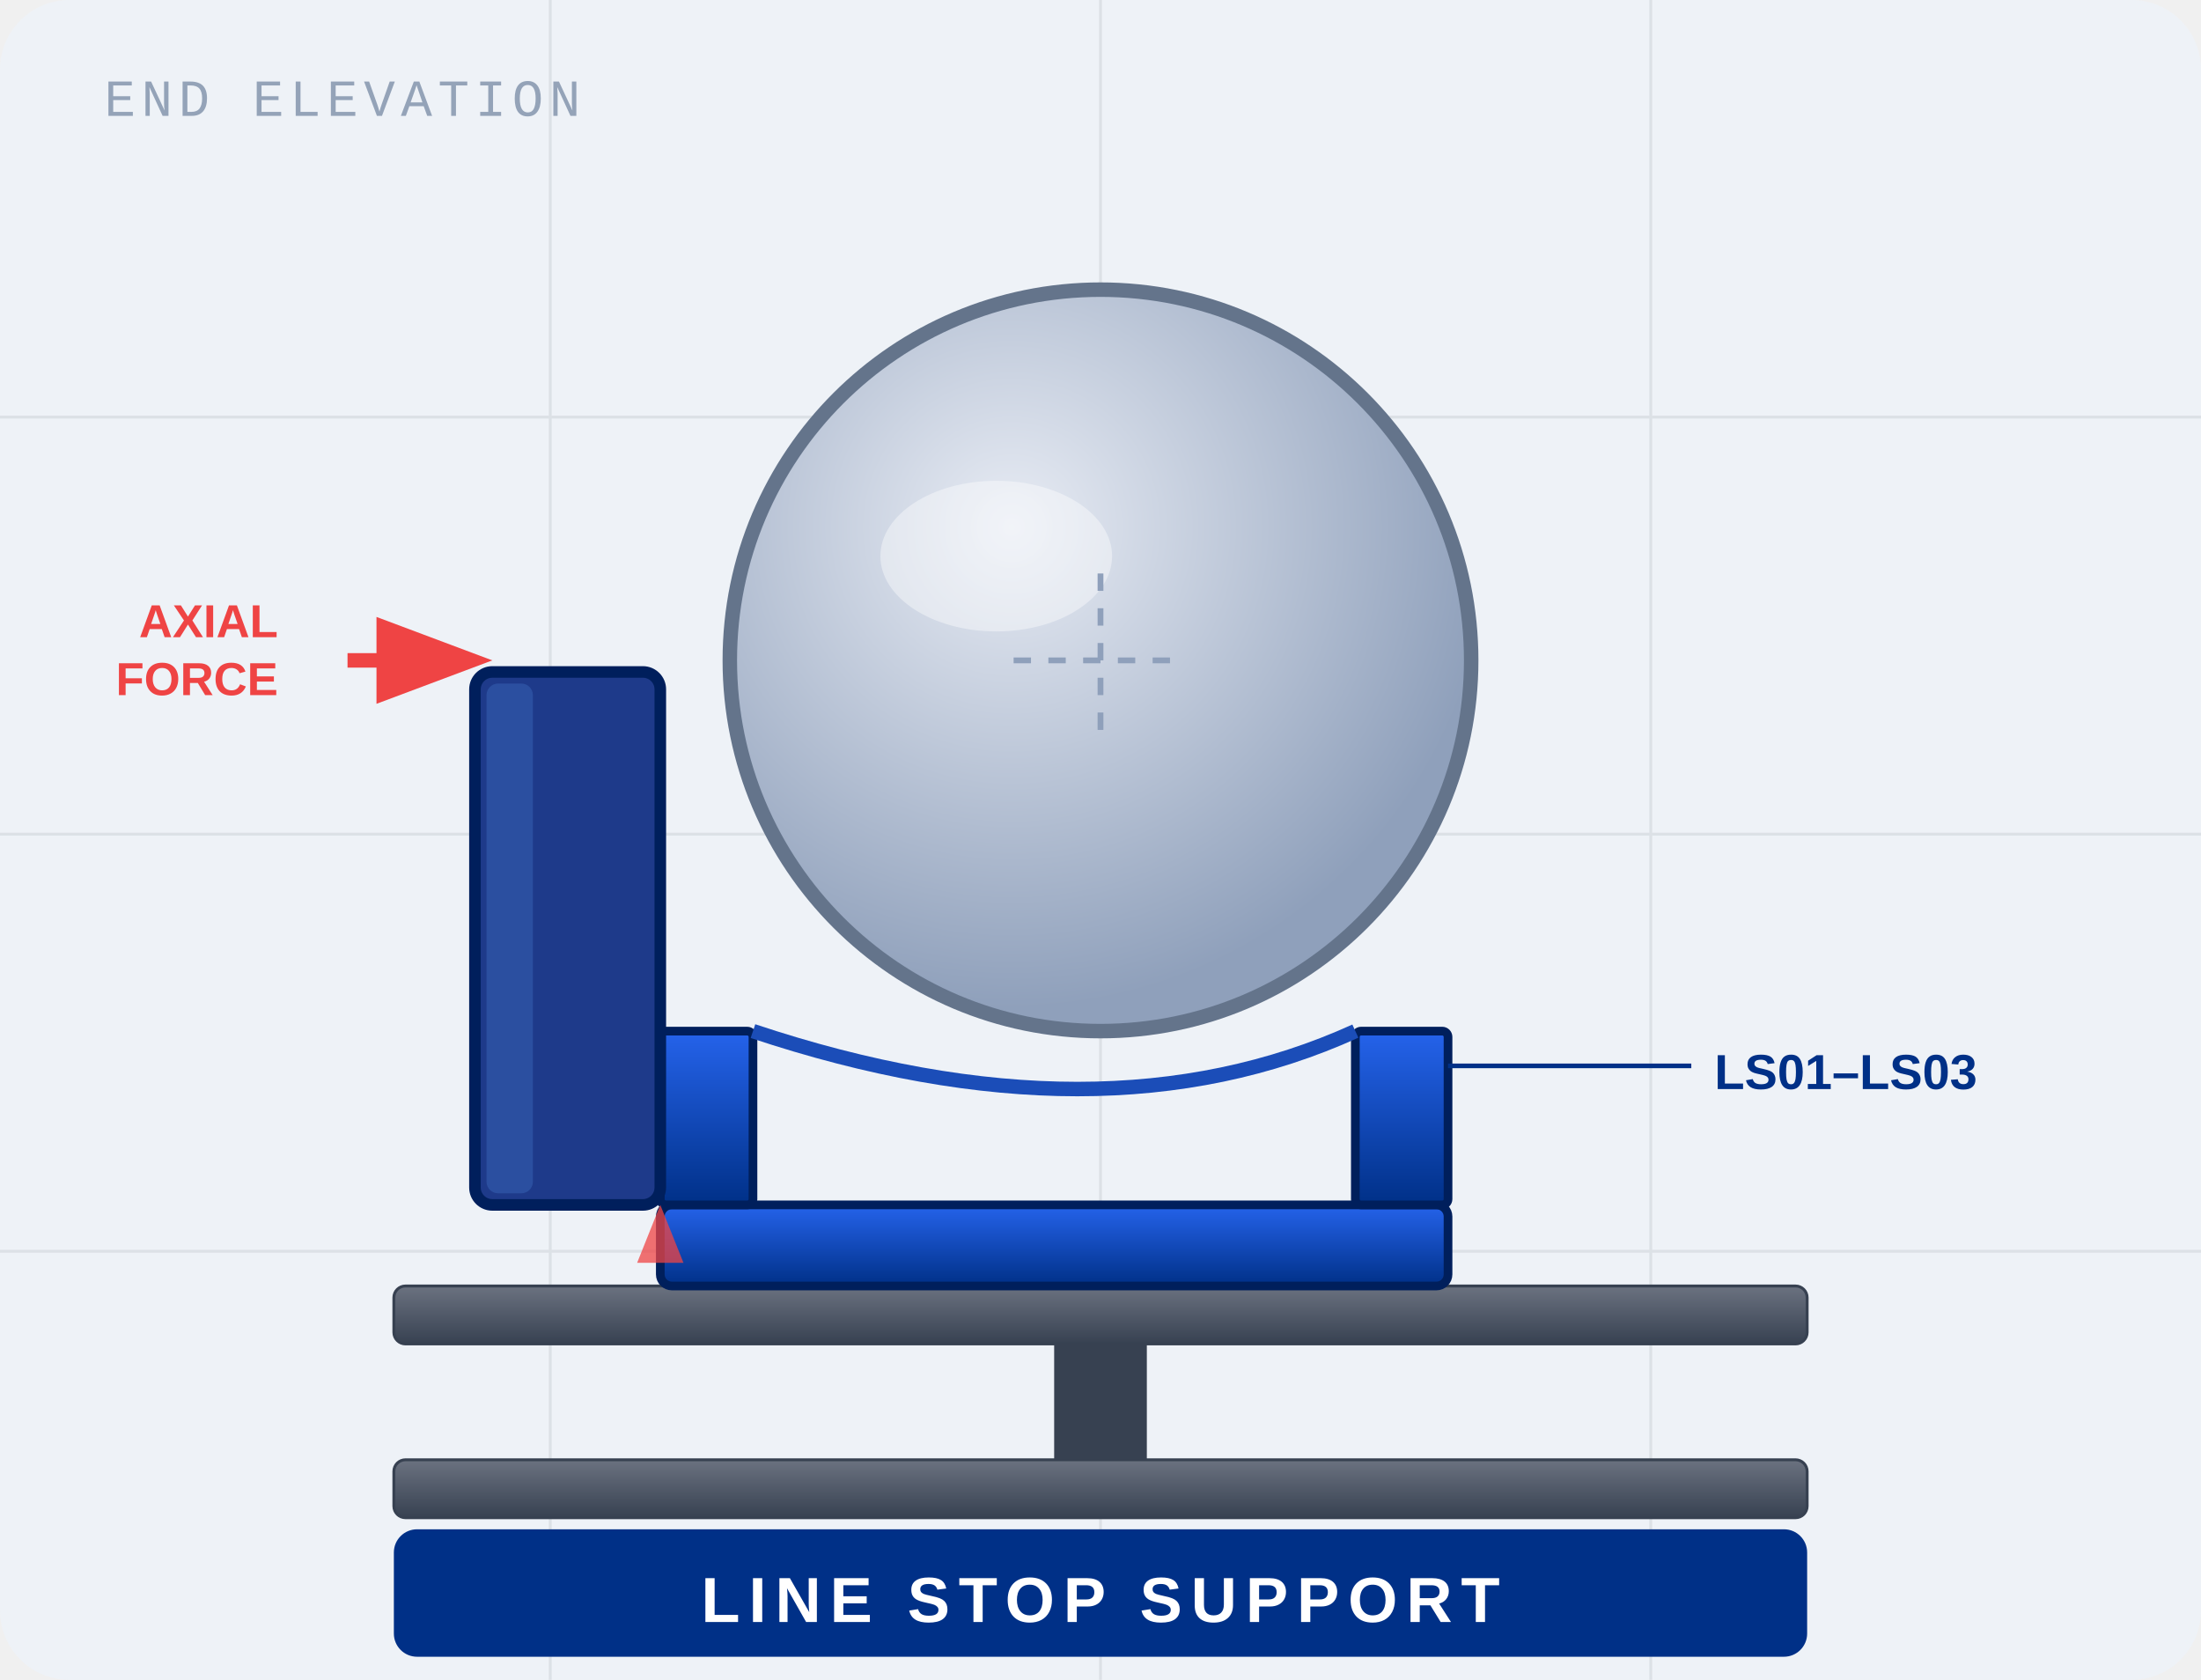
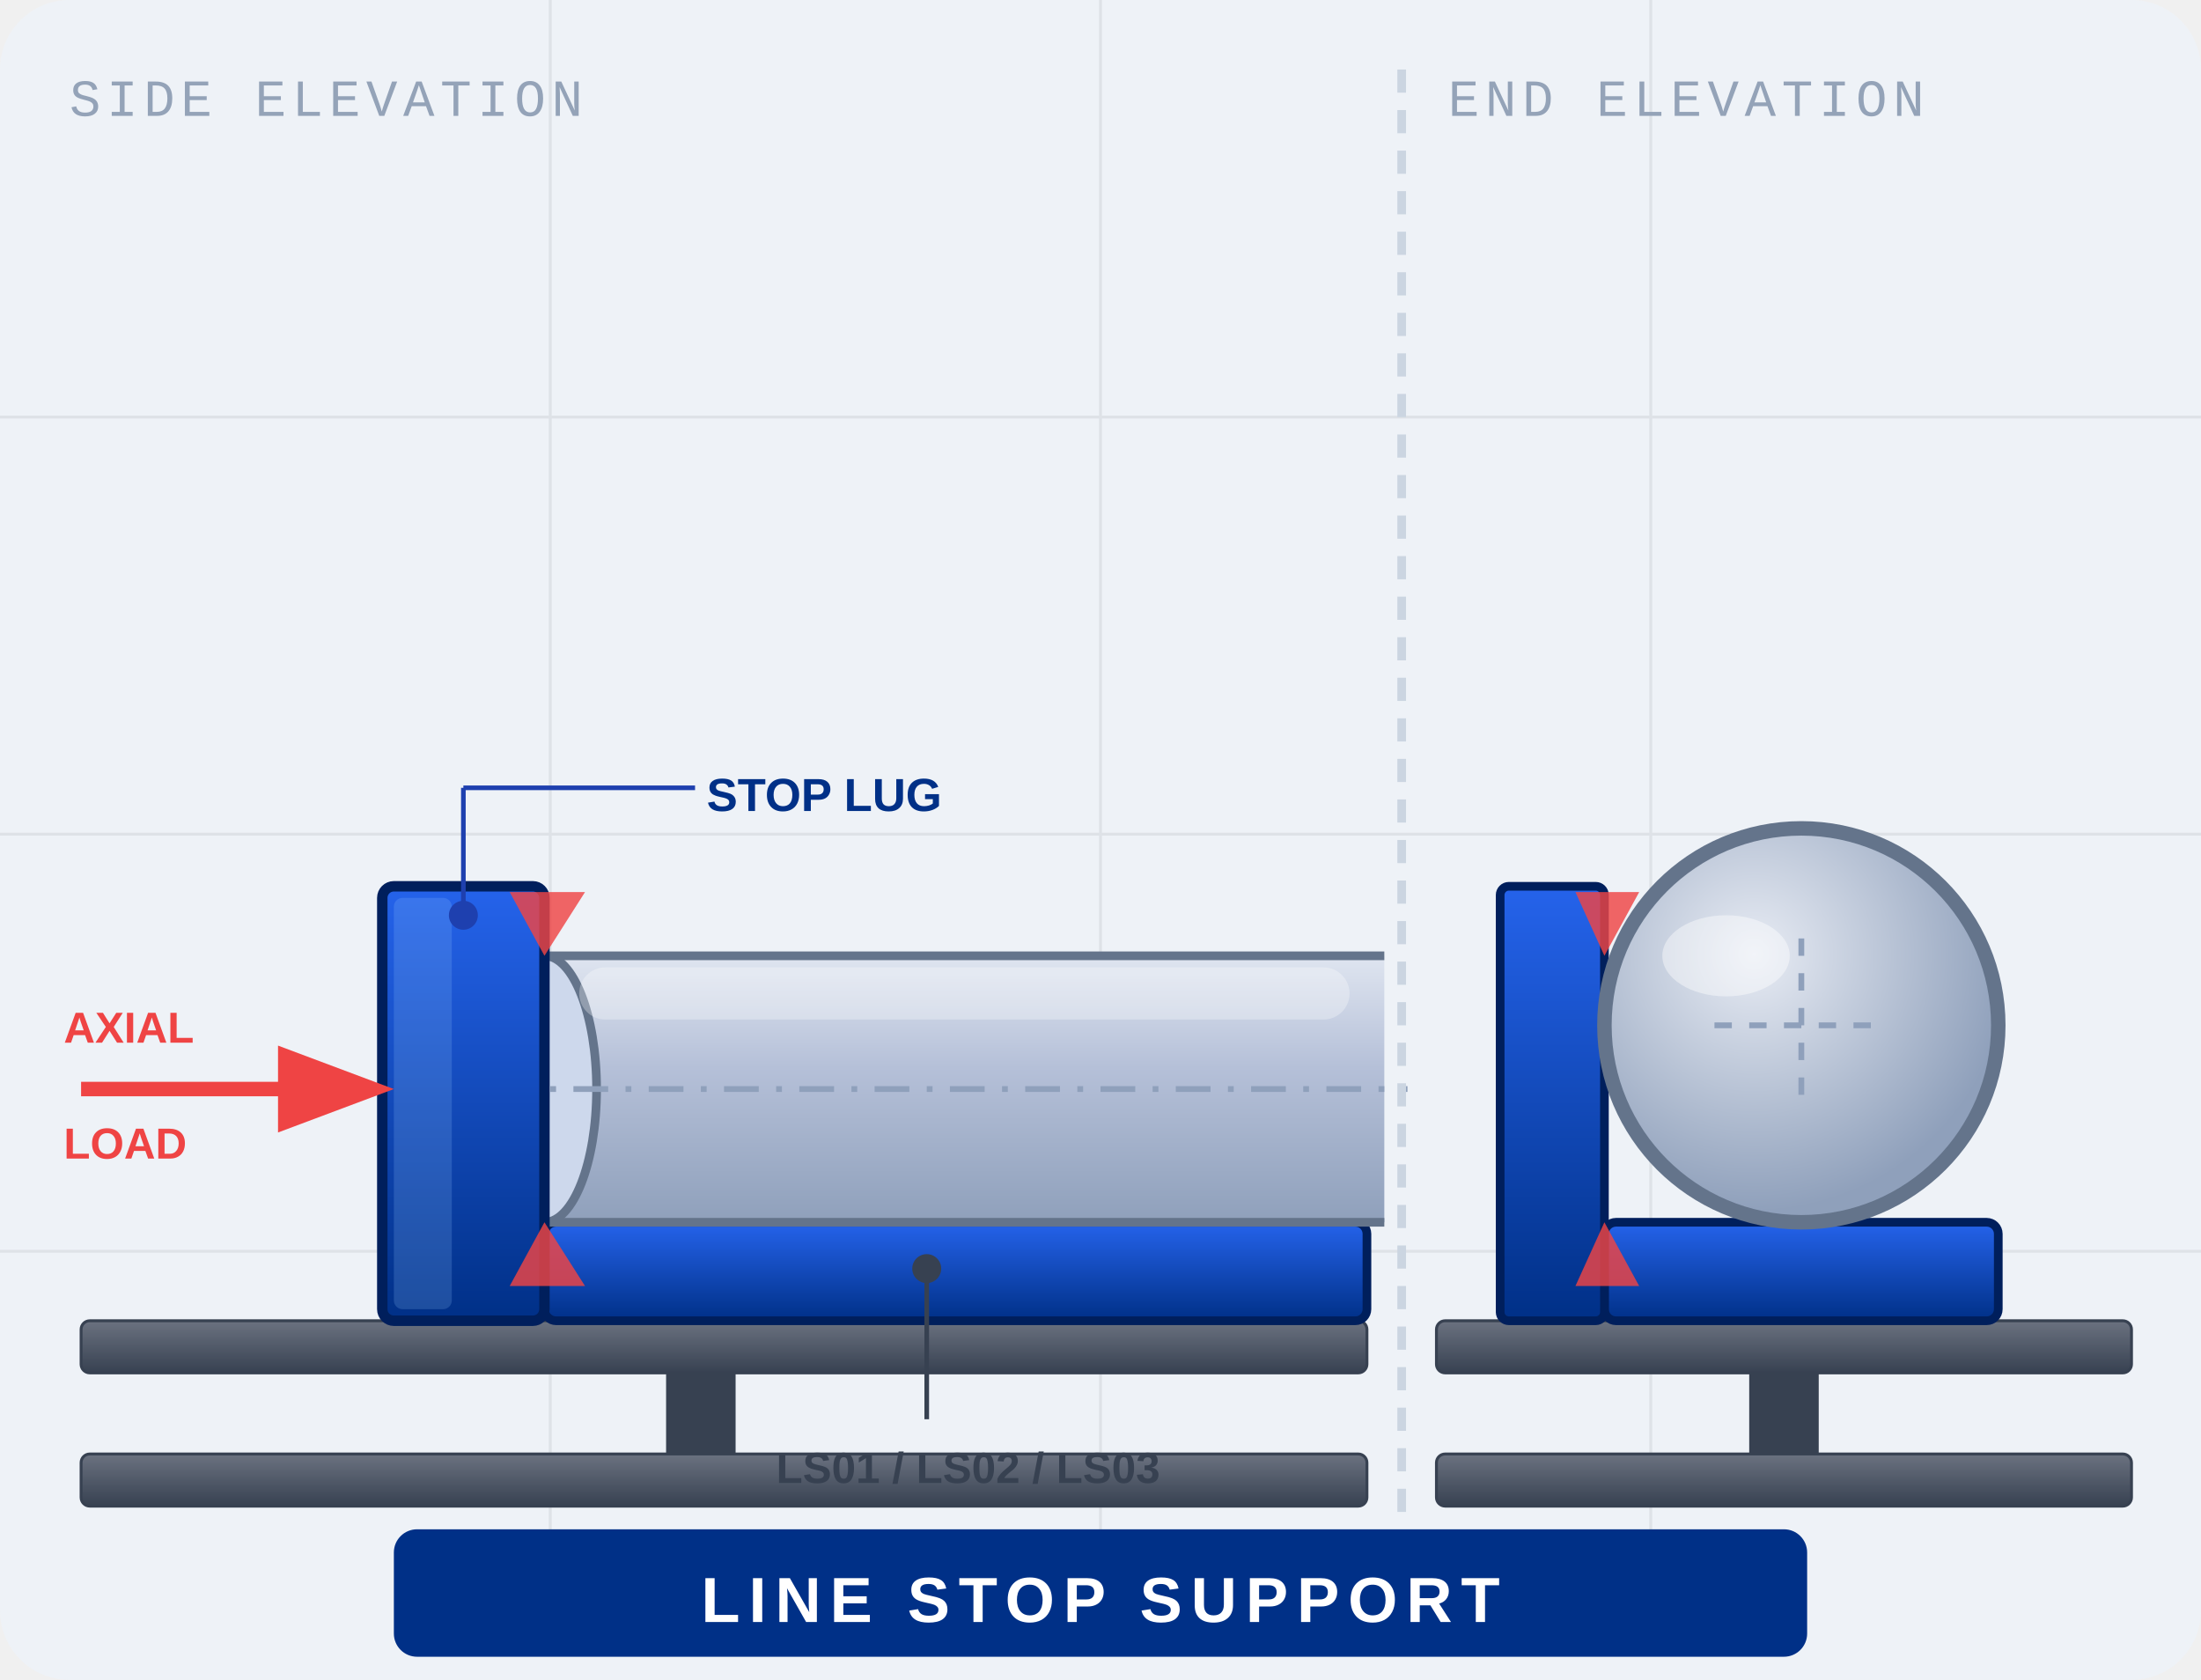
<svg xmlns="http://www.w3.org/2000/svg" viewBox="0 0 380 290">
  <defs>
    <radialGradient id="pg" cx="38%" cy="32%" r="65%">
      <stop offset="0%" stop-color="#E8ECF4" />
      <stop offset="100%" stop-color="#8FA0BB" />
    </radialGradient>
+     <linearGradient id="ps" x1="0" y1="0" x2="0" y2="1">
+       <stop offset="0%" stop-color="#DFE5F0" />
+       <stop offset="42%" stop-color="#B5C0D8" />
+       <stop offset="100%" stop-color="#8FA0BB" />
+     </linearGradient>
    <linearGradient id="sg" x1="0" y1="0" x2="0" y2="1">
      <stop offset="0%" stop-color="#6B7280" />
      <stop offset="100%" stop-color="#374151" />
    </linearGradient>
-     <linearGradient id="stop_g" x1="0" y1="0" x2="0" y2="1">
+     <linearGradient id="bl" x1="0" y1="0" x2="0" y2="1">
      <stop offset="0%" stop-color="#2563EB" />
      <stop offset="100%" stop-color="#003087" />
    </linearGradient>
-     <marker id="force_arr" markerWidth="8" markerHeight="8" refX="6" refY="3" orient="auto">
+     <marker id="farr" markerWidth="8" markerHeight="8" refX="6" refY="3" orient="auto">
      <path d="M0,0 L0,6 L8,3 z" fill="#EF4444" />
    </marker>
  </defs>
  <rect width="380" height="290" fill="#EEF2F7" rx="12" />
-   <g stroke="#D1D5DB" stroke-width="0.5" opacity="0.6">
+   <g stroke="#D1D5DB" stroke-width="0.5" opacity="0.55">
    <line x1="0" y1="72" x2="380" y2="72" />
    <line x1="0" y1="144" x2="380" y2="144" />
    <line x1="0" y1="216" x2="380" y2="216" />
-     <line x1="95" y1="0" x2="95" y2="290" />
-     <line x1="190" y1="0" x2="190" y2="290" />
-     <line x1="285" y1="0" x2="285" y2="290" />
+     <line x1="95" y1="0" x2="95" y2="270" />
+     <line x1="190" y1="0" x2="190" y2="270" />
+     <line x1="285" y1="0" x2="285" y2="270" />
  </g>
-   <text x="18" y="20" font-family="'Courier New',monospace" font-size="9" fill="#94A3B8" letter-spacing="1">END ELEVATION</text>
-   <rect x="68" y="222" width="244" height="10" rx="2" fill="url(#sg)" stroke="#374151" stroke-width="0.5" />
-   <rect x="182" y="232" width="16" height="20" fill="#374151" />
-   <rect x="68" y="252" width="244" height="10" rx="2" fill="url(#sg)" stroke="#374151" stroke-width="0.5" />
-   <rect x="114" y="208" width="136" height="14" rx="2" fill="url(#stop_g)" stroke="#001F5C" stroke-width="1.5" />
-   <rect x="114" y="178" width="16" height="30" rx="1" fill="url(#stop_g)" stroke="#001F5C" stroke-width="1.5" />
-   <rect x="234" y="178" width="16" height="30" rx="1" fill="url(#stop_g)" stroke="#001F5C" stroke-width="1.5" />
-   <path d="M 130,178 Q 190,198 234,178" fill="none" stroke="#1B4DB8" stroke-width="2.5" />
-   <rect x="82" y="116" width="32" height="92" rx="3" fill="#1E3A8A" stroke="#001F5C" stroke-width="2" />
-   <rect x="84" y="118" width="8" height="88" rx="2" fill="rgba(96,165,250,0.2)" />
-   <polygon points="114,208 110,218 118,218" fill="#EF4444" opacity="0.75" />
-   <circle cx="190" cy="114" r="64" fill="url(#pg)" stroke="#64748B" stroke-width="2.5" />
-   <ellipse cx="172" cy="96" rx="20" ry="13" fill="rgba(255,255,255,0.4)" />
-   <line x1="190" y1="99" x2="190" y2="129" stroke="#8FA0BB" stroke-width="1" stroke-dasharray="3,3" />
-   <line x1="175" y1="114" x2="205" y2="114" stroke="#8FA0BB" stroke-width="1" stroke-dasharray="3,3" />
-   <line x1="60" y1="114" x2="80" y2="114" stroke="#EF4444" stroke-width="2.5" marker-end="url(#force_arr)" />
-   <text x="24" y="110" font-family="'Arial',sans-serif" font-size="8" fill="#EF4444" font-weight="700">AXIAL</text>
-   <text x="20" y="120" font-family="'Arial',sans-serif" font-size="8" fill="#EF4444" font-weight="700">FORCE</text>
-   <text x="296" y="188" font-family="'Arial',sans-serif" font-size="8.5" fill="#003087" font-weight="700">LS01–LS03</text>
-   <line x1="250" y1="184" x2="292" y2="184" stroke="#003087" stroke-width="0.8" />
+   <text x="12" y="20" font-family="'Courier New',monospace" font-size="9" fill="#94A3B8" letter-spacing="1">SIDE ELEVATION</text>
+   <rect x="14" y="228" width="222" height="9" rx="1.5" fill="url(#sg)" stroke="#374151" stroke-width="0.5" />
+   <rect x="115" y="237" width="12" height="14" fill="#374151" />
+   <rect x="14" y="251" width="222" height="9" rx="1.5" fill="url(#sg)" stroke="#374151" stroke-width="0.5" />
+   <rect x="94" y="211" width="142" height="17" rx="2" fill="url(#bl)" stroke="#001F5C" stroke-width="1.5" />
+   <rect x="94" y="165" width="145" height="46" fill="url(#ps)" />
+   <line x1="94" y1="165" x2="239" y2="165" stroke="#64748B" stroke-width="1.5" />
+   <line x1="94" y1="211" x2="239" y2="211" stroke="#64748B" stroke-width="1.5" />
+   <ellipse cx="94" cy="188" rx="9" ry="23" fill="#CDD8EC" stroke="#64748B" stroke-width="1.5" />
+   <line x1="60" y1="188" x2="243" y2="188" stroke="#8FA0BB" stroke-width="1" stroke-dasharray="6,3,1,3" />
+   <rect x="100" y="167" width="133" height="9" rx="4.5" fill="rgba(255,255,255,0.30)" />
+   <rect x="66" y="153" width="28" height="75" rx="2" fill="url(#bl)" stroke="#001F5C" stroke-width="1.8" />
+   <rect x="68" y="155" width="10" height="71" rx="1.5" fill="rgba(147,197,253,0.20)" />
+   <polygon points="94,211  88,222  101,222" fill="#EF4444" opacity="0.82" />
+   <polygon points="94,165  88,154  101,154" fill="#EF4444" opacity="0.82" />
+   <line x1="14" y1="188" x2="63" y2="188" stroke="#EF4444" stroke-width="2.5" marker-end="url(#farr)" />
+   <text x="11" y="180" font-family="'Arial',sans-serif" font-size="7.5" fill="#EF4444" font-weight="700">AXIAL</text>
+   <text x="11" y="200" font-family="'Arial',sans-serif" font-size="7.5" fill="#EF4444" font-weight="700">LOAD</text>
+   <circle cx="80" cy="158" r="2.5" fill="#1E40AF" />
+   <line x1="80" y1="158" x2="80" y2="136" stroke="#1E40AF" stroke-width="0.8" />
+   <line x1="80" y1="136" x2="120" y2="136" stroke="#1E40AF" stroke-width="0.8" />
+   <text x="122" y="140" font-family="'Arial',sans-serif" font-size="8" fill="#003087" font-weight="700">STOP LUG</text>
+   <circle cx="160" cy="219" r="2.5" fill="#374151" />
+   <line x1="160" y1="219" x2="160" y2="245" stroke="#374151" stroke-width="0.8" />
+   <text x="134" y="256" font-family="'Arial',sans-serif" font-size="7.5" fill="#374151" font-weight="600">LS01 / LS02 / LS03</text>
+   <line x1="242" y1="12" x2="242" y2="262" stroke="#CBD5E1" stroke-width="1.5" stroke-dasharray="4,3" />
+   <text x="250" y="20" font-family="'Courier New',monospace" font-size="9" fill="#94A3B8" letter-spacing="1">END ELEVATION</text>
+   <rect x="248" y="228" width="120" height="9" rx="1.5" fill="url(#sg)" stroke="#374151" stroke-width="0.5" />
+   <rect x="302" y="237" width="12" height="14" fill="#374151" />
+   <rect x="248" y="251" width="120" height="9" rx="1.5" fill="url(#sg)" stroke="#374151" stroke-width="0.5" />
+   <rect x="277" y="211" width="68" height="17" rx="2" fill="url(#bl)" stroke="#001F5C" stroke-width="1.5" />
+   <rect x="259" y="153" width="18" height="75" rx="1.5" fill="url(#bl)" stroke="#001F5C" stroke-width="1.5" />
+   <polygon points="277,211  272,222  283,222" fill="#EF4444" opacity="0.82" />
+   <polygon points="277,165  272,154  283,154" fill="#EF4444" opacity="0.82" />
+   <circle cx="311" cy="177" r="34" fill="url(#pg)" stroke="#64748B" stroke-width="2.5" />
+   <ellipse cx="298" cy="165" rx="11" ry="7" fill="rgba(255,255,255,0.42)" />
+   <line x1="311" y1="162" x2="311" y2="192" stroke="#8FA0BB" stroke-width="1" stroke-dasharray="3,3" />
+   <line x1="296" y1="177" x2="326" y2="177" stroke="#8FA0BB" stroke-width="1" stroke-dasharray="3,3" />
  <rect x="68" y="264" width="244" height="22" rx="4" fill="#003087" />
  <text x="190" y="280" text-anchor="middle" font-family="'Arial',sans-serif" font-size="11" font-weight="700" fill="white" letter-spacing="1.5">LINE STOP SUPPORT</text>
</svg>
